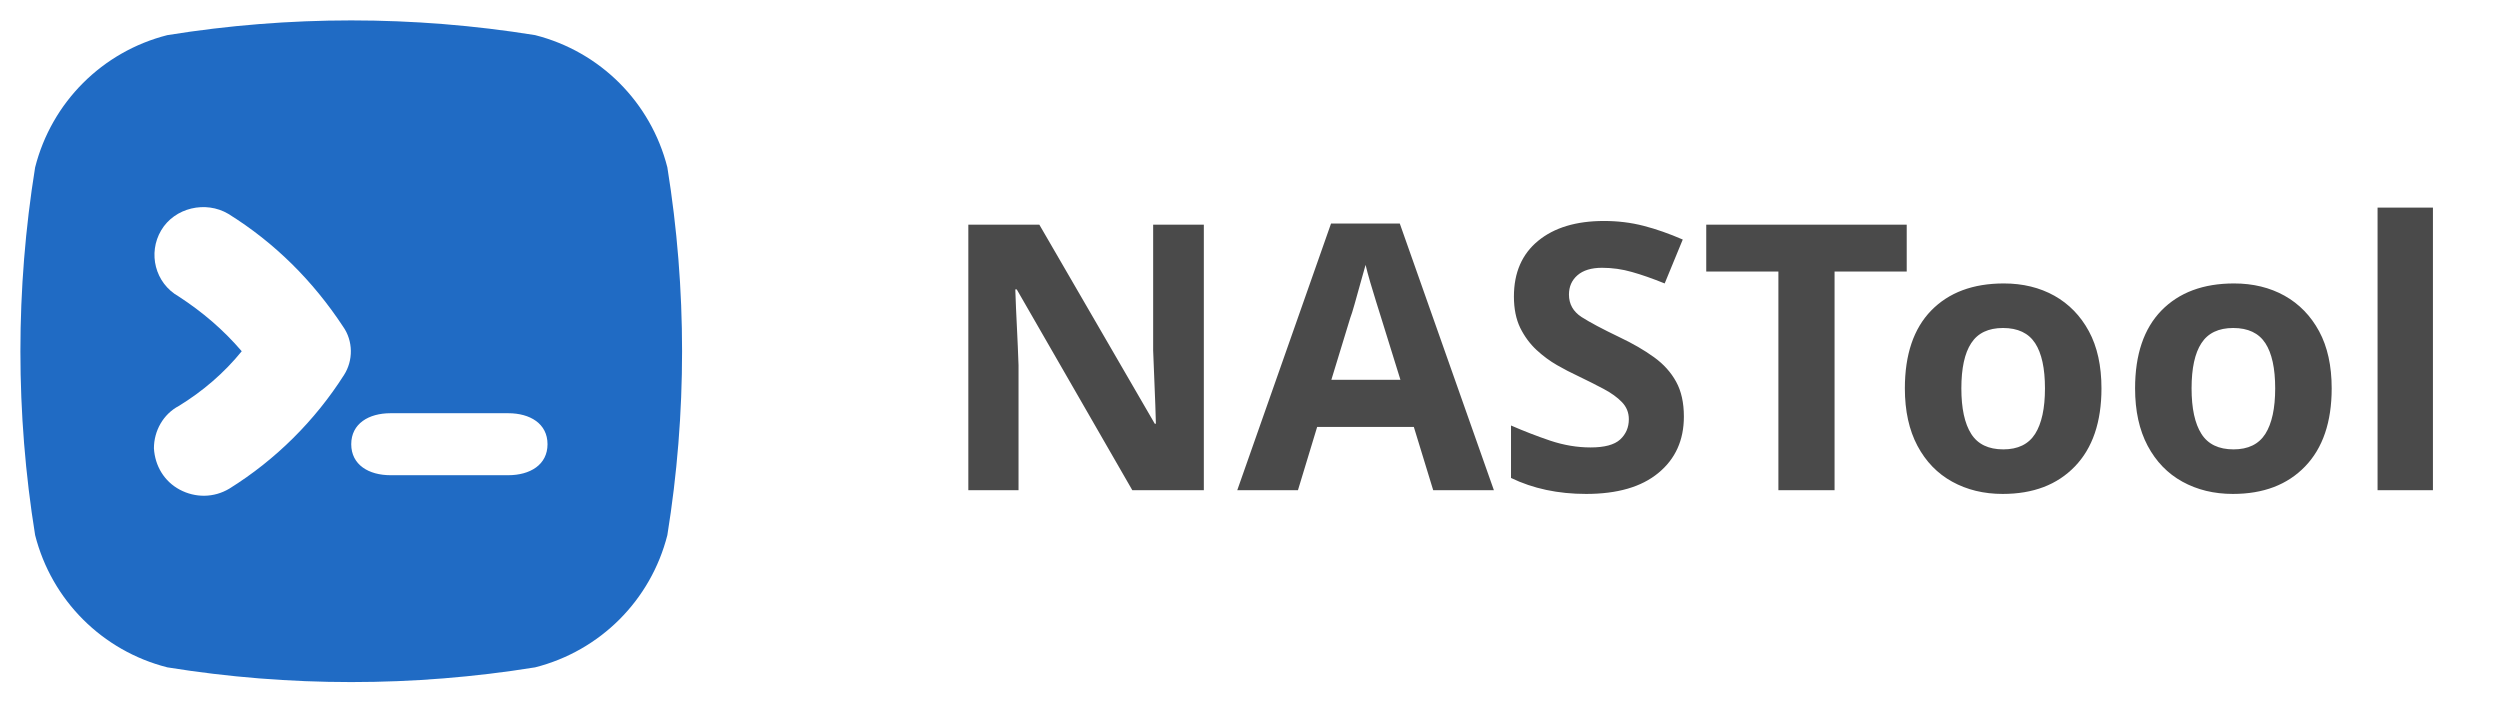
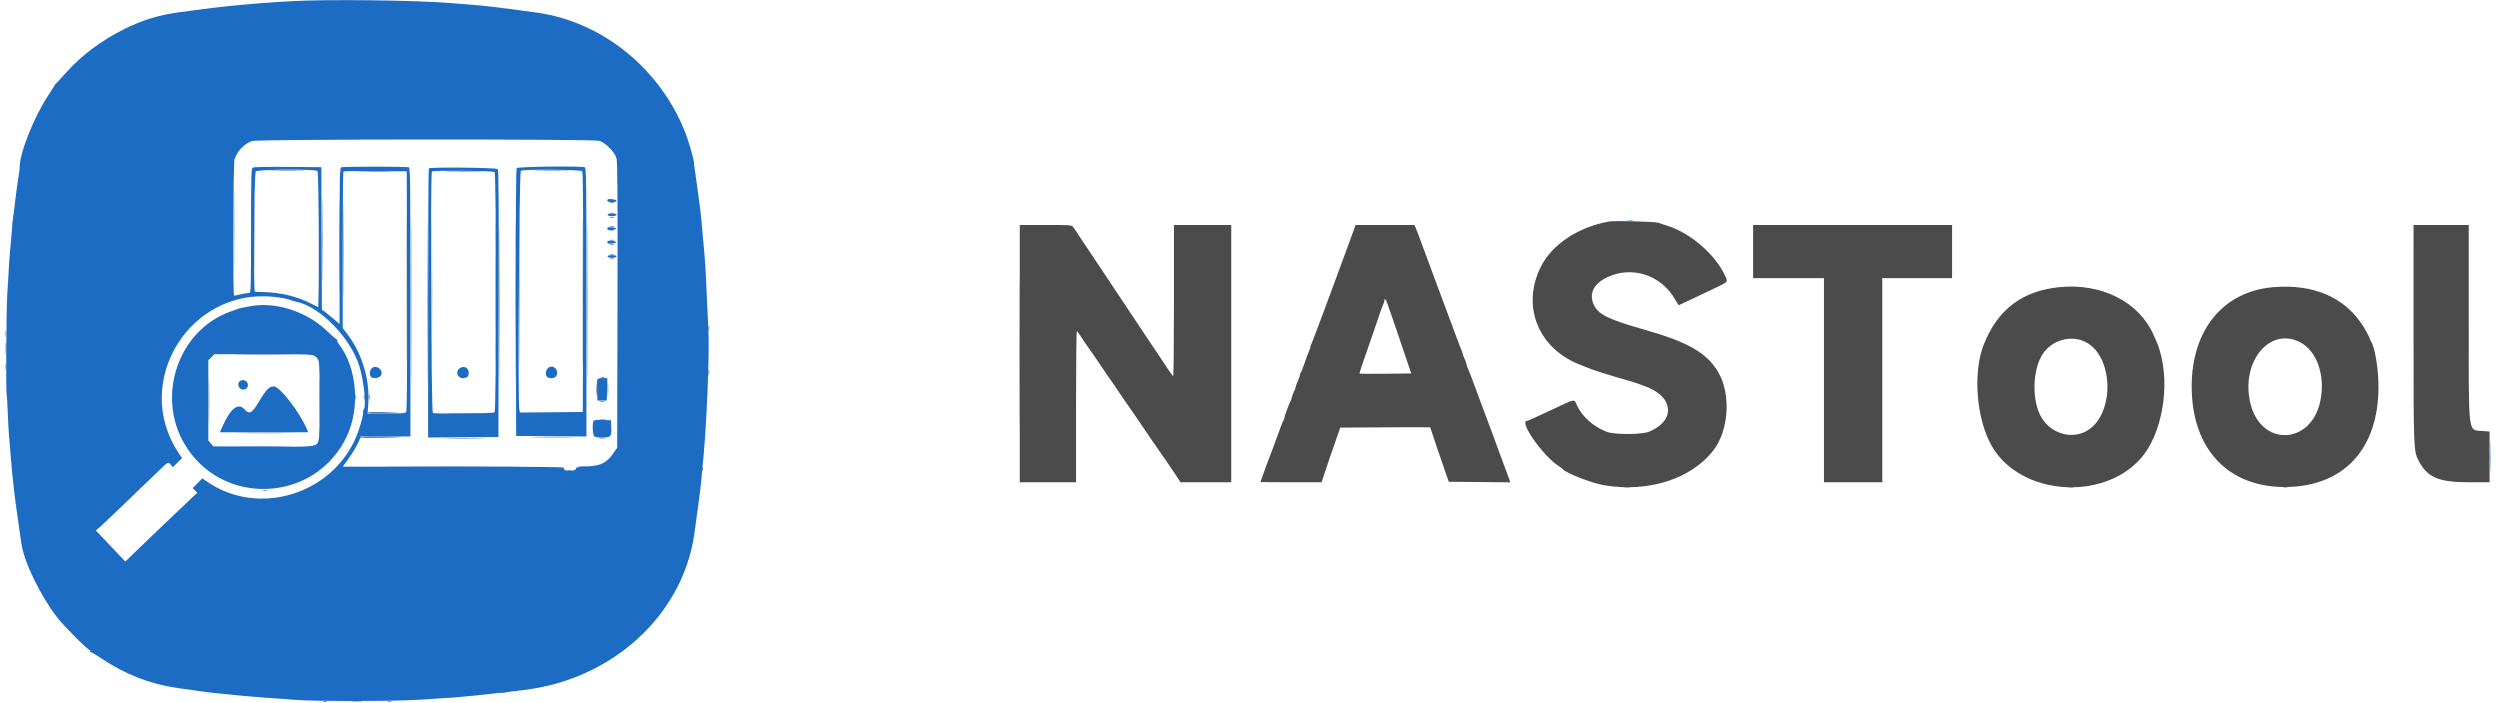
- <svg xmlns="http://www.w3.org/2000/svg" width="242" height="68">
-   <g>
-     <path id="svg_1" fill="#206bc4" d="m64.6,16.2c-1.6,-6.3 -6.5,-11.2 -12.8,-12.8c-11.8,-1.9 -23.8,-1.9 -35.6,0c-6.3,1.6 -11.2,6.5 -12.8,12.8c-1.9,11.8 -1.9,23.8 0,35.6c1.6,6.3 6.5,11.2 12.8,12.8c11.8,1.9 23.8,1.9 35.6,0c6.3,-1.6 11.2,-6.5 12.8,-12.8c1.9,-11.8 1.9,-23.8 0,-35.6zm-31.3,20.1c-2.8,4.4 -6.6,8.2 -11.1,11c-1.5,0.9 -3.3,0.9 -4.8,0.1s-2.4,-2.3 -2.5,-4c0,-1.7 0.9,-3.3 2.4,-4.1c2.3,-1.4 4.4,-3.2 6.1,-5.3c-1.8,-2.1 -3.8,-3.8 -6.1,-5.3c-2.3,-1.3 -3,-4.2 -1.7,-6.4s4.3,-2.9 6.5,-1.6c4.5,2.8 8.2,6.5 11.1,10.9c1,1.4 1,3.3 0.1,4.7zm15.9,9.7l-11.4,0c-2.1,0 -3.8,-1 -3.8,-3s1.7,-3 3.8,-3l11.4,0c2.1,0 3.8,1 3.8,3s-1.7,3 -3.8,3z" />
-     <text font-weight="bold" stroke="null" xml:space="preserve" text-anchor="start" font-family="'Trebuchet MS', Gadget, sans-serif" font-size="36" id="svg_3" y="47.453" x="90.5" stroke-opacity="null" stroke-width="0" fill="#4a4a4a">NASTool</text>
+ <svg xmlns="http://www.w3.org/2000/svg" id="svg" version="1.1" width="400" height="112.402" viewBox="0, 0, 400,112.402">
+   <g id="svgg">
+     <path id="path0" d="M82.414 48.333 C 82.414 60.112,82.434 64.931,82.458 59.042 C 82.483 53.152,82.483 43.515,82.458 37.625 C 82.434 31.735,82.414 36.554,82.414 48.333 M57.625 27.458 C 58.931 27.486,61.069 27.486,62.375 27.458 C 63.681 27.430,62.612 27.407,60.000 27.407 C 57.387 27.407,56.319 27.430,57.625 27.458 M71.719 27.458 C 73.076 27.486,75.251 27.486,76.552 27.458 C 77.853 27.430,76.742 27.407,74.083 27.407 C 71.425 27.407,70.361 27.430,71.719 27.458 M65.081 46.667 C 65.081 57.163,65.101 61.456,65.125 56.208 C 65.149 50.960,65.149 42.373,65.125 37.125 C 65.101 31.877,65.081 36.171,65.081 46.667 M97.627 34.785 C 97.834 34.824,98.134 34.823,98.294 34.781 C 98.453 34.739,98.283 34.707,97.917 34.709 C 97.550 34.711,97.420 34.745,97.627 34.785 M257.500 35.434 C 252.535 36.311,248.332 39.084,246.541 42.667 C 243.353 49.041,246.150 55.867,253.000 58.431 C 253.596 58.654,254.233 58.906,254.417 58.991 C 254.857 59.195,258.011 60.185,260.000 60.743 C 260.871 60.988,261.733 61.250,261.917 61.326 C 262.100 61.402,262.625 61.594,263.083 61.752 C 267.793 63.378,268.212 67.249,263.874 69.063 C 262.716 69.548,258.310 69.568,257.083 69.095 C 254.939 68.268,253.140 66.663,252.296 64.823 C 251.825 63.795,252.199 63.730,248.417 65.501 C 245.428 66.900,244.468 67.333,244.357 67.333 C 242.919 67.333,246.855 72.959,249.447 74.610 C 249.705 74.774,249.954 74.960,250.000 75.022 C 250.498 75.697,254.743 77.344,256.833 77.672 C 263.808 78.770,270.463 76.651,274.041 72.194 C 276.621 68.979,277.017 63.066,274.891 59.500 C 273.047 56.408,270.043 54.705,262.833 52.664 C 257.308 51.100,255.649 50.263,254.981 48.705 C 254.212 46.911,255.018 45.344,257.237 44.323 C 261.213 42.492,265.825 44.037,268.026 47.937 C 268.304 48.430,268.560 48.833,268.594 48.833 C 268.628 48.833,269.615 48.374,270.786 47.813 C 271.958 47.252,273.685 46.428,274.625 45.983 C 276.431 45.129,276.446 45.112,276.134 44.383 C 274.622 40.847,270.545 37.274,266.667 36.083 C 266.162 35.929,265.525 35.723,265.250 35.627 C 264.754 35.454,258.299 35.293,257.500 35.434 M163.167 56.583 L 163.167 77.167 167.667 77.167 L 172.167 77.167 172.167 65.083 C 172.167 58.438,172.223 53.003,172.292 53.006 C 172.360 53.009,172.639 53.366,172.912 53.798 C 173.184 54.230,173.467 54.658,173.540 54.750 C 173.778 55.048,176.076 58.389,176.750 59.417 C 177.110 59.967,177.448 60.454,177.500 60.500 C 177.552 60.546,177.890 61.033,178.250 61.583 C 178.872 62.532,181.181 65.894,181.455 66.250 C 181.526 66.342,182.113 67.204,182.759 68.167 C 183.871 69.821,184.626 70.919,186.658 73.833 C 187.137 74.521,187.835 75.552,188.208 76.125 L 188.887 77.167 192.944 77.167 L 197.000 77.167 197.000 56.583 L 197.000 36.000 192.417 36.000 L 187.833 36.000 187.833 48.083 C 187.833 54.729,187.777 60.166,187.708 60.165 C 187.640 60.164,187.171 59.526,186.667 58.748 C 186.162 57.970,185.653 57.202,185.536 57.042 C 185.418 56.881,184.649 55.737,183.827 54.500 C 183.005 53.262,182.256 52.137,182.163 52.000 C 181.843 51.527,178.248 46.130,176.167 42.996 C 172.785 37.904,172.029 36.771,171.749 36.375 C 171.487 36.003,171.449 36.000,167.326 36.000 L 163.167 36.000 163.167 56.583 M213.424 45.458 C 211.509 50.660,209.881 54.988,209.805 55.075 C 209.729 55.162,209.666 55.350,209.666 55.492 C 209.665 55.634,209.568 55.938,209.450 56.167 C 209.332 56.396,209.024 57.221,208.764 58.000 C 208.505 58.779,208.227 59.488,208.146 59.575 C 208.066 59.662,207.997 59.850,207.994 59.992 C 207.991 60.134,207.844 60.550,207.667 60.917 C 207.490 61.283,207.340 61.696,207.333 61.833 C 207.327 61.971,207.177 62.383,207.000 62.750 C 206.823 63.117,206.675 63.511,206.672 63.627 C 206.669 63.743,206.596 63.968,206.509 64.127 C 206.237 64.627,205.500 66.629,205.500 66.870 C 205.500 66.997,205.436 67.171,205.358 67.258 C 205.279 67.345,204.898 68.317,204.509 69.417 C 204.121 70.517,203.736 71.567,203.653 71.750 C 203.481 72.132,201.667 77.029,201.667 77.112 C 201.667 77.142,203.868 77.167,206.557 77.167 L 211.448 77.167 212.073 75.292 C 212.417 74.260,212.739 73.304,212.790 73.167 C 212.841 73.029,213.231 71.904,213.658 70.667 L 214.433 68.417 221.633 68.373 C 225.593 68.349,228.833 68.352,228.833 68.378 C 228.833 68.440,230.854 74.390,231.394 75.917 L 231.807 77.083 236.730 77.127 L 241.654 77.172 241.428 76.544 C 240.746 74.650,236.810 64.032,236.685 63.750 C 236.604 63.567,236.215 62.517,235.820 61.417 C 235.425 60.317,235.004 59.229,234.885 59.000 C 234.766 58.771,234.666 58.471,234.662 58.333 C 234.658 58.196,234.510 57.783,234.333 57.417 C 234.156 57.050,234.009 56.655,234.006 56.539 C 234.003 56.424,233.933 56.199,233.850 56.039 C 233.768 55.880,233.497 55.188,233.247 54.500 C 232.998 53.813,232.728 53.100,232.648 52.917 C 232.567 52.733,231.564 50.033,230.417 46.917 C 229.271 43.800,228.267 41.100,228.186 40.917 C 228.104 40.733,227.759 39.796,227.417 38.833 C 227.076 37.871,226.683 36.840,226.546 36.542 L 226.295 36.000 221.600 36.000 L 216.905 36.000 213.424 45.458 M280.500 40.250 L 280.500 44.500 286.167 44.500 L 291.833 44.500 291.833 60.833 L 291.833 77.167 296.500 77.167 L 301.167 77.167 301.167 60.833 L 301.167 44.500 306.750 44.500 L 312.333 44.500 312.333 40.250 L 312.333 36.000 296.417 36.000 L 280.500 36.000 280.500 40.250 M386.168 53.375 C 386.169 71.960,386.181 72.236,387.014 73.775 C 388.462 76.452,390.199 77.167,395.258 77.167 L 398.333 77.167 398.333 73.106 L 398.333 69.046 397.250 68.959 C 394.835 68.765,395.000 70.040,395.000 51.522 L 395.000 36.000 390.583 36.000 L 386.167 36.000 386.168 53.375 M97.627 41.451 C 97.834 41.491,98.134 41.490,98.294 41.448 C 98.453 41.406,98.283 41.374,97.917 41.375 C 97.550 41.377,97.420 41.411,97.627 41.451 M329.500 45.945 C 323.573 46.542,319.680 49.477,317.436 55.040 C 315.600 59.594,316.212 67.171,318.767 71.500 C 323.321 79.217,336.344 80.256,342.486 73.393 C 345.903 69.575,347.292 61.754,345.559 56.086 C 345.287 55.196,345.260 55.128,344.576 53.584 C 342.234 48.297,336.252 45.266,329.500 45.945 M363.750 45.944 C 355.731 46.607,350.658 52.774,350.669 61.846 C 350.683 71.925,356.596 78.124,366.000 77.917 C 375.116 77.716,380.543 71.750,380.555 61.917 C 380.559 58.981,379.968 55.445,379.331 54.583 C 379.263 54.492,379.153 54.229,379.086 54.000 C 379.020 53.771,378.619 53.021,378.197 52.333 C 375.309 47.633,370.273 45.406,363.750 45.944 M221.999 48.627 C 222.104 48.970,222.254 49.400,222.332 49.583 C 222.410 49.767,222.865 51.079,223.342 52.500 C 223.820 53.921,224.569 56.133,225.008 57.417 L 225.805 59.750 221.711 59.795 C 219.459 59.819,217.585 59.807,217.546 59.768 C 217.475 59.697,217.749 58.867,219.343 54.333 C 219.810 53.004,220.415 51.242,220.688 50.417 C 220.960 49.592,221.255 48.786,221.342 48.627 C 221.429 48.468,221.500 48.220,221.500 48.076 C 221.500 47.638,221.797 47.966,221.999 48.627 M113.379 52.500 C 113.379 52.913,113.411 53.081,113.451 52.875 C 113.491 52.669,113.491 52.331,113.451 52.125 C 113.411 51.919,113.379 52.087,113.379 52.500 M333.397 54.584 C 338.380 56.683,338.471 66.844,333.527 69.127 C 331.145 70.227,328.224 69.287,326.716 66.935 C 325.029 64.305,325.145 58.988,326.945 56.483 C 328.408 54.447,331.154 53.639,333.397 54.584 M367.968 54.734 C 370.722 56.130,372.102 60.115,371.244 64.196 C 369.777 71.170,361.851 71.514,360.100 64.680 C 358.409 58.080,363.033 52.233,367.968 54.734 M38.375 56.792 C 40.460 56.818,43.873 56.818,45.958 56.792 C 48.044 56.765,46.337 56.743,42.167 56.743 C 37.996 56.743,36.290 56.765,38.375 56.792 M33.409 64.083 C 33.409 67.383,33.431 68.757,33.458 67.136 C 33.485 65.515,33.485 62.815,33.458 61.136 C 33.431 59.457,33.409 60.783,33.409 64.083 M113.381 59.583 C 113.382 60.042,113.415 60.209,113.453 59.956 C 113.491 59.703,113.490 59.328,113.451 59.123 C 113.411 58.918,113.380 59.125,113.381 59.583 M95.393 62.333 C 95.393 63.204,95.422 63.560,95.456 63.125 C 95.490 62.690,95.490 61.977,95.456 61.542 C 95.422 61.106,95.393 61.462,95.393 62.333 M59.045 63.500 C 59.045 63.913,59.078 64.081,59.118 63.875 C 59.157 63.669,59.157 63.331,59.118 63.125 C 59.078 62.919,59.045 63.087,59.045 63.500 M58.209 63.583 C 58.211 63.950,58.245 64.080,58.285 63.873 C 58.324 63.666,58.323 63.366,58.281 63.206 C 58.239 63.047,58.207 63.217,58.209 63.583 M95.958 64.284 C 96.165 64.324,96.502 64.324,96.708 64.284 C 96.915 64.245,96.746 64.212,96.333 64.212 C 95.921 64.212,95.752 64.245,95.958 64.284 M38.708 69.291 C 40.702 69.318,43.965 69.318,45.958 69.291 C 47.952 69.265,46.321 69.243,42.333 69.243 C 38.346 69.243,36.715 69.265,38.708 69.291 M42.044 78.453 C 42.297 78.491,42.672 78.490,42.877 78.451 C 43.082 78.411,42.875 78.380,42.417 78.381 C 41.958 78.382,41.791 78.415,42.044 78.453 M51.708 112.282 C 51.869 112.323,52.131 112.323,52.292 112.282 C 52.452 112.240,52.321 112.205,52.000 112.205 C 51.679 112.205,51.548 112.240,51.708 112.282 M62.042 112.282 C 62.202 112.323,62.465 112.323,62.625 112.282 C 62.785 112.240,62.654 112.205,62.333 112.205 C 62.012 112.205,61.881 112.240,62.042 112.282 " stroke="none" fill="#4b4b4b" fill-rule="evenodd" />
+     <path id="path1" d="M46.750 0.181 C 43.402 0.362,39.362 0.678,36.417 0.990 C 34.850 1.156,33.849 1.279,30.833 1.676 C 30.146 1.766,29.321 1.874,29.000 1.915 C 25.585 2.354,22.912 3.156,19.889 4.650 C 16.230 6.460,12.964 8.914,10.471 11.727 C 9.729 12.565,9.031 13.325,8.919 13.417 C 8.808 13.508,8.717 13.621,8.716 13.667 C 8.716 13.713,8.247 14.463,7.674 15.333 C 5.404 18.785,3.107 24.585,3.152 26.750 C 3.156 26.933,3.087 27.496,2.999 28.000 C 2.822 29.008,2.396 32.225,2.249 33.667 C 2.197 34.171,2.107 34.846,2.049 35.167 C 1.991 35.487,1.956 35.804,1.970 35.869 C 1.984 35.934,1.888 37.134,1.756 38.536 C 1.518 41.077,1.477 41.660,1.160 47.167 C 0.999 49.971,0.929 62.750,1.073 63.199 C 1.111 63.319,1.184 64.504,1.234 65.833 C 1.284 67.162,1.363 68.700,1.410 69.250 C 1.457 69.800,1.575 71.262,1.671 72.500 C 1.768 73.737,1.876 74.975,1.911 75.250 C 1.946 75.525,2.023 76.275,2.083 76.917 C 2.260 78.835,2.680 81.987,3.424 86.997 C 3.866 89.971,6.455 95.303,9.141 98.775 C 10.265 100.227,14.028 104.000,14.353 104.000 C 14.445 104.000,14.472 104.077,14.414 104.171 C 14.356 104.265,14.370 104.322,14.446 104.298 C 14.522 104.274,15.333 104.753,16.250 105.363 C 20.094 107.919,24.021 109.450,28.333 110.073 C 31.574 110.541,33.915 110.859,34.167 110.865 C 34.304 110.868,34.979 110.936,35.667 111.016 C 37.529 111.231,42.186 111.634,44.083 111.744 C 45.000 111.797,46.163 111.885,46.667 111.939 C 49.471 112.243,63.778 112.231,67.667 111.923 C 68.262 111.875,69.537 111.791,70.500 111.736 C 71.462 111.681,72.550 111.610,72.917 111.578 C 75.097 111.390,77.593 111.137,78.758 110.986 C 79.496 110.890,80.171 110.830,80.258 110.854 C 80.345 110.878,80.642 110.848,80.917 110.788 C 81.360 110.692,81.870 110.623,83.750 110.405 C 97.878 108.769,109.146 98.532,111.072 85.583 C 111.410 83.311,112.191 77.339,112.195 77.000 C 112.196 76.862,112.269 76.075,112.356 75.250 C 113.054 68.655,113.570 56.586,113.328 52.500 C 113.260 51.354,113.147 48.954,113.076 47.167 C 112.900 42.769,112.840 41.873,112.423 37.500 C 112.297 36.171,112.191 34.971,112.189 34.833 C 112.183 34.510,111.372 28.365,111.177 27.167 C 111.096 26.662,111.030 26.137,111.032 26.000 C 111.037 25.555,110.194 22.619,109.685 21.312 C 105.678 11.013,96.424 3.502,85.917 2.021 C 80.986 1.327,77.526 0.908,75.500 0.760 C 74.904 0.717,73.442 0.600,72.250 0.500 C 66.784 0.041,52.636 -0.136,46.750 0.181 M95.897 22.535 C 96.878 22.824,98.373 24.348,98.641 25.333 C 98.799 25.912,98.835 31.275,98.798 48.859 L 98.750 71.635 98.083 72.594 C 97.060 74.066,96.096 74.536,93.895 74.633 C 92.655 74.689,92.167 74.770,92.167 74.921 C 92.167 75.187,91.788 75.334,91.111 75.331 C 90.480 75.328,90.080 75.108,90.238 74.852 C 90.322 74.716,85.583 74.667,72.601 74.667 L 54.849 74.667 55.835 73.292 C 56.378 72.535,57.031 71.450,57.286 70.879 L 57.750 69.842 61.708 69.838 L 65.667 69.833 65.667 48.351 C 65.667 28.916,65.642 26.859,65.403 26.768 C 65.258 26.712,62.827 26.667,60.000 26.667 C 57.173 26.667,54.742 26.712,54.597 26.768 C 54.360 26.859,54.333 28.123,54.333 39.355 L 54.333 51.842 53.292 50.959 C 52.719 50.473,52.082 49.958,51.876 49.815 L 51.502 49.554 51.459 38.152 L 51.417 26.750 46.020 26.706 C 42.176 26.675,40.557 26.717,40.395 26.851 C 40.206 27.008,40.167 28.763,40.167 36.937 C 40.167 46.243,40.149 46.835,39.875 46.855 C 39.408 46.889,38.963 46.971,38.250 47.154 C 37.883 47.248,37.527 47.327,37.458 47.329 C 37.241 47.336,37.307 26.128,37.526 25.483 C 37.983 24.145,39.067 23.009,40.314 22.563 C 41.168 22.258,94.863 22.231,95.897 22.535 M82.686 26.893 C 82.549 27.059,82.510 32.820,82.541 48.435 L 82.583 69.750 88.208 69.794 L 93.833 69.838 93.833 48.353 C 93.833 28.916,93.808 26.859,93.570 26.768 C 92.979 26.541,82.882 26.657,82.686 26.893 M68.611 26.944 C 68.550 27.006,68.500 36.719,68.500 48.530 L 68.500 70.004 74.125 69.961 L 79.750 69.917 79.792 48.601 C 79.823 32.987,79.784 27.225,79.647 27.060 C 79.447 26.819,68.848 26.708,68.611 26.944 M50.800 27.367 C 51.027 27.593,51.101 49.240,50.875 49.138 C 50.806 49.106,50.300 48.848,49.750 48.564 C 47.673 47.490,45.072 46.836,42.526 46.747 C 41.641 46.717,40.860 46.686,40.792 46.679 C 40.512 46.651,40.647 27.710,40.929 27.429 C 41.270 27.087,50.463 27.029,50.800 27.367 M93.147 27.393 C 93.284 27.558,93.323 32.756,93.292 46.768 L 93.250 65.917 88.216 65.961 L 83.183 66.005 83.085 65.461 C 82.838 64.088,83.077 27.492,83.333 27.330 C 83.757 27.062,92.921 27.121,93.147 27.393 M65.126 46.565 C 65.157 60.577,65.118 65.775,64.980 65.940 C 64.835 66.116,64.118 66.167,61.803 66.167 L 58.813 66.167 58.928 64.609 C 59.202 60.876,57.937 56.579,55.692 53.616 L 54.833 52.482 54.833 40.019 C 54.833 33.164,54.884 27.504,54.947 27.442 C 55.009 27.380,57.316 27.348,60.072 27.373 L 65.083 27.417 65.126 46.565 M79.133 27.533 C 79.424 27.824,79.424 65.676,79.133 65.967 C 78.922 66.178,69.796 66.270,69.264 66.066 C 68.988 65.960,68.837 27.718,69.111 27.444 C 69.324 27.231,78.916 27.316,79.133 27.533 M97.167 32.074 C 97.167 32.271,97.350 32.333,97.931 32.333 C 98.914 32.333,98.856 31.939,97.862 31.865 C 97.322 31.826,97.167 31.872,97.167 32.074 M97.208 34.375 C 97.248 34.493,97.554 34.583,97.917 34.583 C 98.280 34.583,98.586 34.493,98.625 34.375 C 98.674 34.228,98.465 34.167,97.917 34.167 C 97.369 34.167,97.159 34.228,97.208 34.375 M97.167 36.583 C 97.167 36.797,97.313 36.842,97.875 36.801 C 98.265 36.773,98.583 36.675,98.583 36.583 C 98.583 36.492,98.265 36.394,97.875 36.365 C 97.313 36.325,97.167 36.370,97.167 36.583 M97.167 38.750 C 97.167 38.964,97.313 39.009,97.875 38.968 C 98.265 38.940,98.583 38.842,98.583 38.750 C 98.583 38.658,98.265 38.560,97.875 38.532 C 97.313 38.491,97.167 38.536,97.167 38.750 M97.208 41.042 C 97.248 41.160,97.554 41.250,97.917 41.250 C 98.280 41.250,98.586 41.160,98.625 41.042 C 98.674 40.895,98.465 40.833,97.917 40.833 C 97.369 40.833,97.159 40.895,97.208 41.042 M43.917 47.505 C 45.258 47.656,46.065 47.827,46.833 48.121 C 46.971 48.174,47.220 48.243,47.388 48.276 C 51.127 49.003,56.005 53.950,57.469 58.500 C 58.238 60.891,58.668 65.273,58.164 65.585 C 58.071 65.643,58.036 65.756,58.086 65.837 C 58.267 66.131,57.450 68.954,56.751 70.443 C 52.593 79.311,41.192 82.550,33.223 77.128 L 32.363 76.542 31.598 77.318 L 30.834 78.094 31.209 78.472 L 31.583 78.851 30.833 79.530 C 30.085 80.208,24.441 85.597,21.567 88.378 L 20.050 89.846 17.692 87.360 L 15.334 84.875 15.959 84.342 C 16.509 83.872,20.810 79.766,25.260 75.461 C 26.941 73.836,26.909 73.852,27.337 74.375 L 27.644 74.750 28.386 74.026 L 29.127 73.303 28.556 72.443 C 21.038 61.131,30.371 45.978,43.917 47.505 M39.917 49.019 C 39.458 49.112,38.933 49.209,38.750 49.235 C 38.394 49.286,38.330 49.308,36.667 49.928 C 28.509 52.969,24.993 63.339,29.514 71.025 C 35.490 81.187,50.512 80.465,55.505 69.776 C 57.657 65.169,57.113 58.852,54.241 55.086 C 54.018 54.793,53.891 54.486,53.959 54.402 C 54.027 54.318,54.030 54.291,53.966 54.340 C 53.901 54.390,53.186 53.790,52.378 53.007 C 49.084 49.818,44.010 48.194,39.917 49.019 M50.352 56.954 C 50.656 57.134,50.900 57.462,51.002 57.829 C 51.224 58.630,51.215 69.569,50.991 70.375 C 50.670 71.533,50.813 71.515,41.985 71.463 L 34.138 71.417 33.735 70.949 L 33.333 70.481 33.333 64.061 L 33.333 57.641 33.821 57.154 L 34.308 56.667 42.086 56.667 C 49.152 56.667,49.910 56.693,50.352 56.954 M59.442 58.971 C 59.120 59.328,59.081 60.014,59.367 60.300 C 59.683 60.616,60.558 60.540,60.876 60.169 C 61.581 59.346,60.170 58.168,59.442 58.971 M73.537 58.926 C 72.823 59.426,73.177 60.500,74.056 60.500 C 74.715 60.500,75.000 60.246,75.000 59.659 C 75.000 58.829,74.228 58.442,73.537 58.926 M87.609 58.971 C 87.287 59.328,87.247 60.014,87.533 60.300 C 87.859 60.626,88.796 60.547,88.994 60.178 C 89.545 59.149,88.373 58.128,87.609 58.971 M95.571 60.721 C 95.525 60.842,95.508 61.649,95.535 62.513 L 95.583 64.083 96.333 64.083 L 97.083 64.083 97.131 62.292 L 97.178 60.500 96.417 60.500 C 95.939 60.500,95.625 60.582,95.571 60.721 M38.405 60.961 C 37.845 61.344,38.197 62.333,38.893 62.333 C 39.362 62.333,39.667 62.038,39.667 61.583 C 39.667 60.962,38.932 60.600,38.405 60.961 M42.721 62.375 C 42.440 62.673,41.907 63.442,41.536 64.083 C 40.360 66.116,39.910 66.382,39.135 65.500 C 38.134 64.359,36.884 65.326,35.597 68.235 L 35.185 69.167 42.256 69.167 L 49.326 69.167 49.127 68.708 C 47.902 65.887,44.781 61.833,43.833 61.833 C 43.371 61.833,43.114 61.958,42.721 62.375 M94.937 67.424 C 94.772 67.854,94.817 69.325,95.006 69.678 C 95.151 69.948,95.362 70.000,96.319 70.000 C 97.752 70.000,97.864 69.878,97.800 68.390 L 97.750 67.250 96.395 67.202 C 95.271 67.162,95.023 67.200,94.937 67.424 " stroke="none" fill="#1c6cc4" fill-rule="evenodd" />
+     <path id="path2" d="M43.635 27.291 C 44.947 27.320,47.047 27.319,48.302 27.291 C 49.557 27.263,48.483 27.240,45.917 27.240 C 43.350 27.240,42.323 27.263,43.635 27.291 M85.968 27.291 C 87.280 27.320,89.380 27.319,90.635 27.291 C 91.890 27.263,90.817 27.240,88.250 27.240 C 85.683 27.240,84.657 27.263,85.968 27.291 M93.247 46.667 C 93.247 57.163,93.267 61.456,93.292 56.208 C 93.316 50.960,93.316 42.373,93.292 37.125 C 93.267 31.877,93.247 36.171,93.247 46.667 M97.228 62.333 C 97.228 63.296,97.256 63.690,97.290 63.208 C 97.323 62.727,97.323 61.940,97.290 61.458 C 97.256 60.977,97.228 61.371,97.228 62.333 M58.833 66.042 C 58.833 66.110,60.165 66.152,61.792 66.135 C 64.768 66.102,64.417 66.041,60.791 65.960 C 59.714 65.936,58.833 65.973,58.833 66.042 M71.792 66.125 C 73.098 66.153,75.235 66.153,76.542 66.125 C 77.848 66.096,76.779 66.073,74.167 66.073 C 71.554 66.073,70.485 66.096,71.792 66.125 M95.875 70.119 C 96.127 70.158,96.540 70.158,96.792 70.119 C 97.044 70.081,96.837 70.050,96.333 70.050 C 95.829 70.050,95.623 70.081,95.875 70.119 " stroke="none" fill="#194e8a" fill-rule="evenodd" />
+     <path id="path3" d="M37.412 36.917 C 37.412 42.692,37.433 45.030,37.458 42.113 C 37.484 39.196,37.484 34.471,37.458 31.613 C 37.433 28.755,37.412 31.142,37.412 36.917 M51.579 38.333 C 51.579 44.521,51.600 47.052,51.625 43.958 C 51.650 40.865,51.650 35.802,51.625 32.708 C 51.600 29.615,51.579 32.146,51.579 38.333 M79.914 48.500 C 79.914 60.188,79.934 64.969,79.958 59.125 C 79.983 53.281,79.983 43.719,79.958 37.875 C 79.934 32.031,79.914 36.813,79.914 48.500 M69.081 46.750 C 69.081 57.200,69.101 61.500,69.125 56.305 C 69.149 51.109,69.149 42.559,69.125 37.305 C 69.101 32.050,69.081 36.300,69.081 46.750 M96.127 60.451 C 96.334 60.491,96.634 60.490,96.794 60.448 C 96.953 60.406,96.783 60.374,96.417 60.375 C 96.050 60.377,95.920 60.411,96.127 60.451 " stroke="none" fill="#1a549c" fill-rule="evenodd" />
+     <path id="path4" d="M40.745 37.167 C 40.745 42.438,40.766 44.594,40.792 41.958 C 40.817 39.323,40.817 35.010,40.792 32.375 C 40.766 29.740,40.745 31.896,40.745 37.167 M260.375 35.286 C 260.627 35.324,261.040 35.324,261.292 35.286 C 261.544 35.248,261.337 35.217,260.833 35.217 C 260.329 35.217,260.123 35.248,260.375 35.286 M97.542 36.948 C 97.702 36.990,97.965 36.990,98.125 36.948 C 98.285 36.906,98.154 36.872,97.833 36.872 C 97.513 36.872,97.381 36.906,97.542 36.948 M0.881 53.417 C 0.882 53.875,0.915 54.043,0.953 53.789 C 0.991 53.536,0.990 53.161,0.951 52.956 C 0.911 52.751,0.880 52.958,0.881 53.417 M0.879 58.667 C 0.879 59.079,0.911 59.248,0.951 59.042 C 0.991 58.835,0.991 58.498,0.951 58.292 C 0.911 58.085,0.879 58.254,0.879 58.667 M95.961 67.121 C 96.261 67.158,96.711 67.157,96.961 67.119 C 97.212 67.081,96.967 67.051,96.417 67.052 C 95.867 67.053,95.662 67.084,95.961 67.121 M398.405 73.167 C 398.405 75.412,398.429 76.331,398.458 75.208 C 398.487 74.085,398.487 72.248,398.458 71.125 C 398.429 70.002,398.405 70.921,398.405 73.167 M63.612 74.625 C 68.486 74.649,76.511 74.650,81.446 74.625 C 86.380 74.600,82.392 74.580,72.583 74.580 C 62.775 74.580,58.738 74.600,63.612 74.625 M92.542 74.621 C 92.885 74.657,93.448 74.657,93.792 74.621 C 94.135 74.585,93.854 74.556,93.167 74.556 C 92.479 74.556,92.198 74.585,92.542 74.621 " stroke="none" fill="#3e76b9" fill-rule="evenodd" />
+     <path id="path5" d="M97.627 36.285 C 97.834 36.324,98.134 36.323,98.294 36.281 C 98.453 36.239,98.283 36.207,97.917 36.209 C 97.550 36.211,97.420 36.245,97.627 36.285 M97.627 38.451 C 97.834 38.491,98.134 38.490,98.294 38.448 C 98.453 38.406,98.283 38.374,97.917 38.375 C 97.550 38.377,97.420 38.411,97.627 38.451 M97.627 39.118 C 97.834 39.158,98.134 39.156,98.294 39.115 C 98.453 39.073,98.283 39.040,97.917 39.042 C 97.550 39.044,97.420 39.078,97.627 39.118 M56.875 63.583 C 56.877 63.950,56.911 64.080,56.951 63.873 C 56.991 63.666,56.990 63.366,56.948 63.206 C 56.906 63.047,56.874 63.217,56.875 63.583 " stroke="none" fill="#1e5ca3" fill-rule="evenodd" />
+     <path id="path6" d="M97.627 34.118 C 97.834 34.158,98.134 34.156,98.294 34.115 C 98.453 34.073,98.283 34.040,97.917 34.042 C 97.550 34.044,97.420 34.078,97.627 34.118 M0.894 55.750 C 0.895 56.667,0.923 57.020,0.956 56.536 C 0.990 56.052,0.990 55.302,0.956 54.869 C 0.921 54.437,0.894 54.833,0.894 55.750 M56.380 112.289 C 56.818 112.324,57.493 112.323,57.880 112.288 C 58.267 112.254,57.908 112.225,57.083 112.226 C 56.258 112.226,55.942 112.255,56.380 112.289 " stroke="none" fill="#2c75cd" fill-rule="evenodd" />
+     <path id="path7" d="M54.246 39.500 C 54.246 46.329,54.266 49.123,54.292 45.708 C 54.317 42.294,54.317 36.706,54.292 33.292 C 54.266 29.877,54.246 32.671,54.246 39.500 M163.081 56.583 C 163.081 67.950,163.101 72.575,163.125 66.862 C 163.149 61.149,163.149 51.849,163.125 46.195 C 163.101 40.542,163.081 45.217,163.081 56.583 M259.877 77.953 C 260.131 77.991,260.506 77.990,260.711 77.951 C 260.916 77.911,260.708 77.880,260.250 77.881 C 259.792 77.882,259.624 77.915,259.877 77.953 M330.958 77.951 C 331.165 77.991,331.502 77.991,331.708 77.951 C 331.915 77.911,331.746 77.879,331.333 77.879 C 330.921 77.879,330.752 77.911,330.958 77.951 M365.292 77.951 C 365.498 77.991,365.835 77.991,366.042 77.951 C 366.248 77.911,366.079 77.879,365.667 77.879 C 365.254 77.879,365.085 77.911,365.292 77.951 " stroke="none" fill="#545454" fill-rule="evenodd" />
+     <path id="path8" d="M65.748 48.333 C 65.748 60.112,65.767 64.931,65.792 59.042 C 65.816 53.152,65.816 43.515,65.792 37.625 C 65.767 31.735,65.748 36.554,65.748 48.333 M68.414 48.417 C 68.414 60.150,68.434 64.925,68.458 59.029 C 68.483 53.132,68.483 43.532,68.458 37.695 C 68.434 31.859,68.414 36.683,68.414 48.417 M93.914 48.333 C 93.914 60.021,93.934 64.802,93.958 58.958 C 93.983 53.115,93.983 43.552,93.958 37.708 C 93.934 31.865,93.914 36.646,93.914 48.333 M79.247 46.750 C 79.247 57.292,79.267 61.580,79.292 56.279 C 79.316 50.978,79.316 42.353,79.292 37.112 C 79.267 31.871,79.247 36.208,79.247 46.750 M54.912 40.167 C 54.912 46.996,54.933 49.790,54.958 46.375 C 54.983 42.960,54.983 37.373,54.958 33.958 C 54.933 30.544,54.912 33.337,54.912 40.167 M83.081 46.667 C 83.081 57.071,83.101 61.327,83.125 56.125 C 83.149 50.923,83.149 42.410,83.125 37.208 C 83.101 32.006,83.081 36.262,83.081 46.667 M97.627 32.451 C 97.834 32.491,98.134 32.490,98.294 32.448 C 98.453 32.406,98.283 32.374,97.917 32.375 C 97.550 32.377,97.420 32.411,97.627 32.451 M97.627 40.785 C 97.834 40.824,98.134 40.823,98.294 40.781 C 98.453 40.739,98.283 40.707,97.917 40.709 C 97.550 40.711,97.420 40.745,97.627 40.785 M51.075 64.083 C 51.075 67.383,51.097 68.757,51.125 67.136 C 51.152 65.515,51.152 62.815,51.125 61.136 C 51.098 59.457,51.075 60.783,51.075 64.083 M57.666 69.958 C 57.666 70.027,58.848 70.064,60.291 70.040 C 65.149 69.961,65.608 69.901,61.625 69.867 C 59.448 69.849,57.667 69.890,57.666 69.958 M85.552 69.958 C 87.093 69.986,89.568 69.986,91.052 69.958 C 92.536 69.930,91.275 69.908,88.250 69.908 C 85.225 69.908,84.011 69.931,85.552 69.958 M71.552 70.125 C 73.093 70.152,75.568 70.152,77.052 70.125 C 78.536 70.097,77.275 70.075,74.250 70.075 C 71.225 70.075,70.011 70.097,71.552 70.125 M38.553 71.458 C 40.645 71.485,44.020 71.485,46.053 71.458 C 48.086 71.432,46.375 71.410,42.250 71.410 C 38.125 71.410,36.461 71.432,38.553 71.458 M112.372 75.000 C 112.372 75.321,112.406 75.452,112.448 75.292 C 112.490 75.131,112.490 74.869,112.448 74.708 C 112.406 74.548,112.372 74.679,112.372 75.000 M90.792 75.284 C 90.998 75.324,91.335 75.324,91.542 75.284 C 91.748 75.245,91.579 75.212,91.167 75.212 C 90.754 75.212,90.585 75.245,90.792 75.284 " stroke="none" fill="#1c5dac" fill-rule="evenodd" />
  </g>
</svg>
